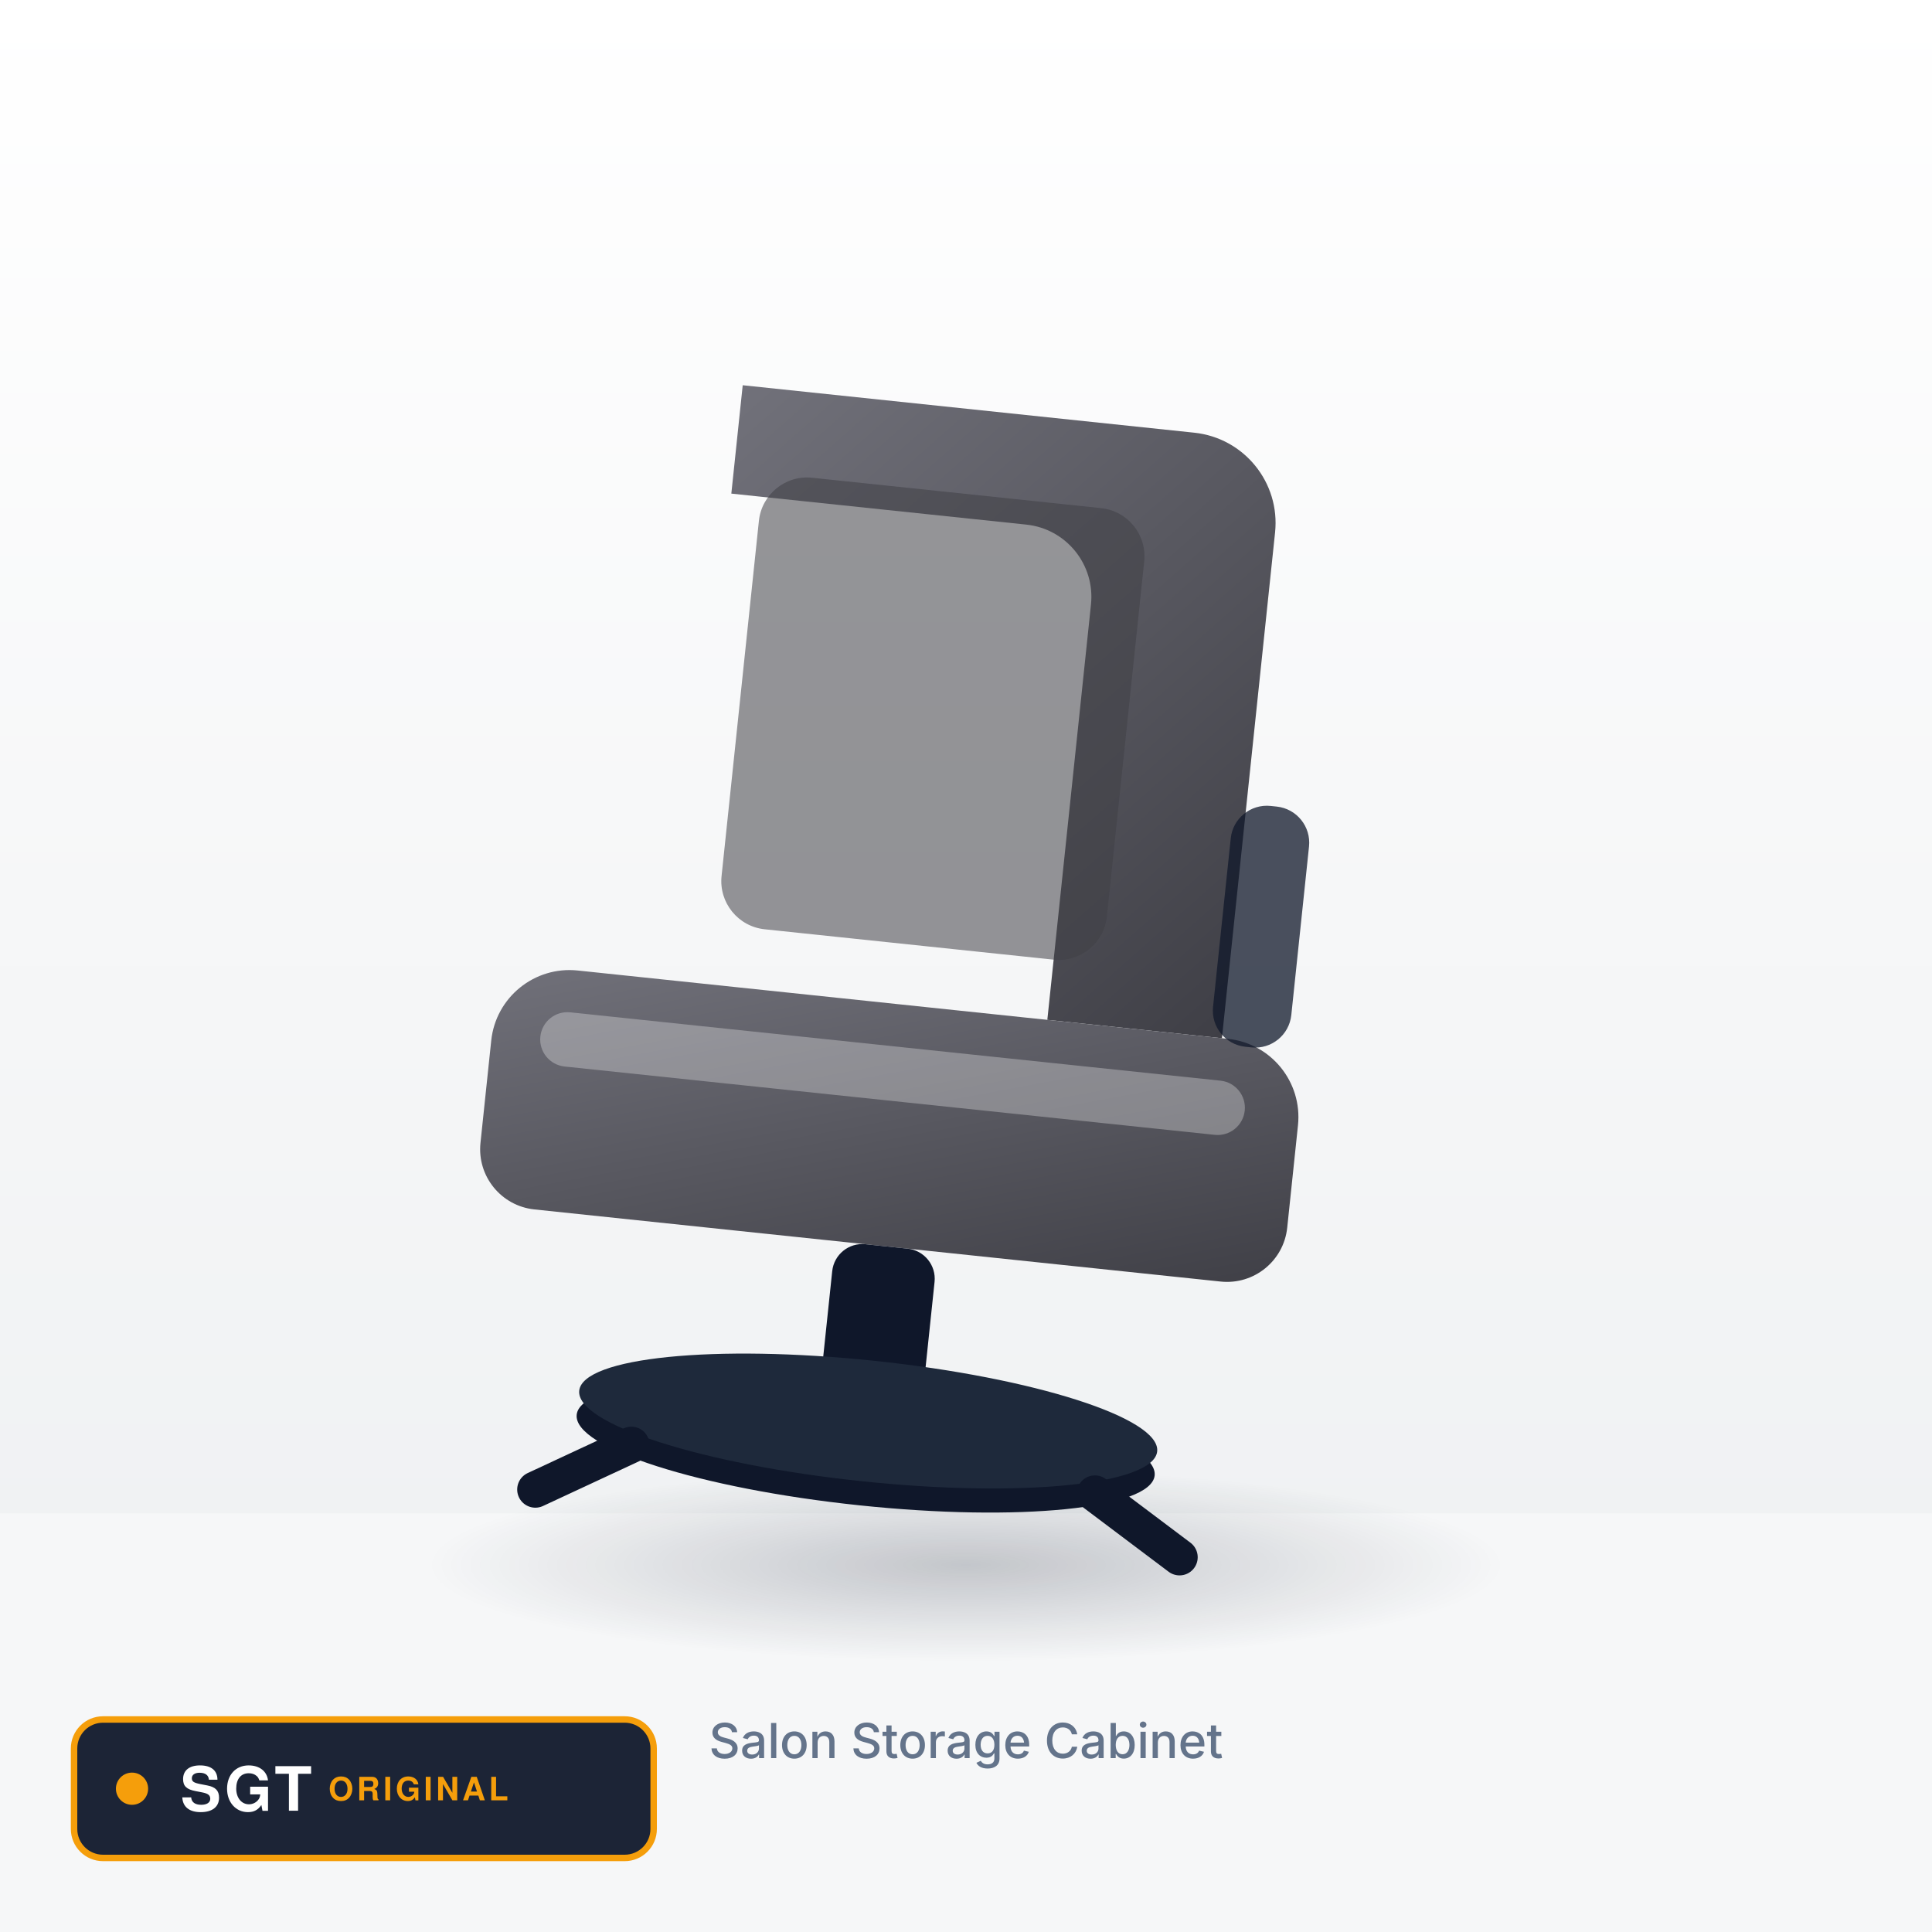
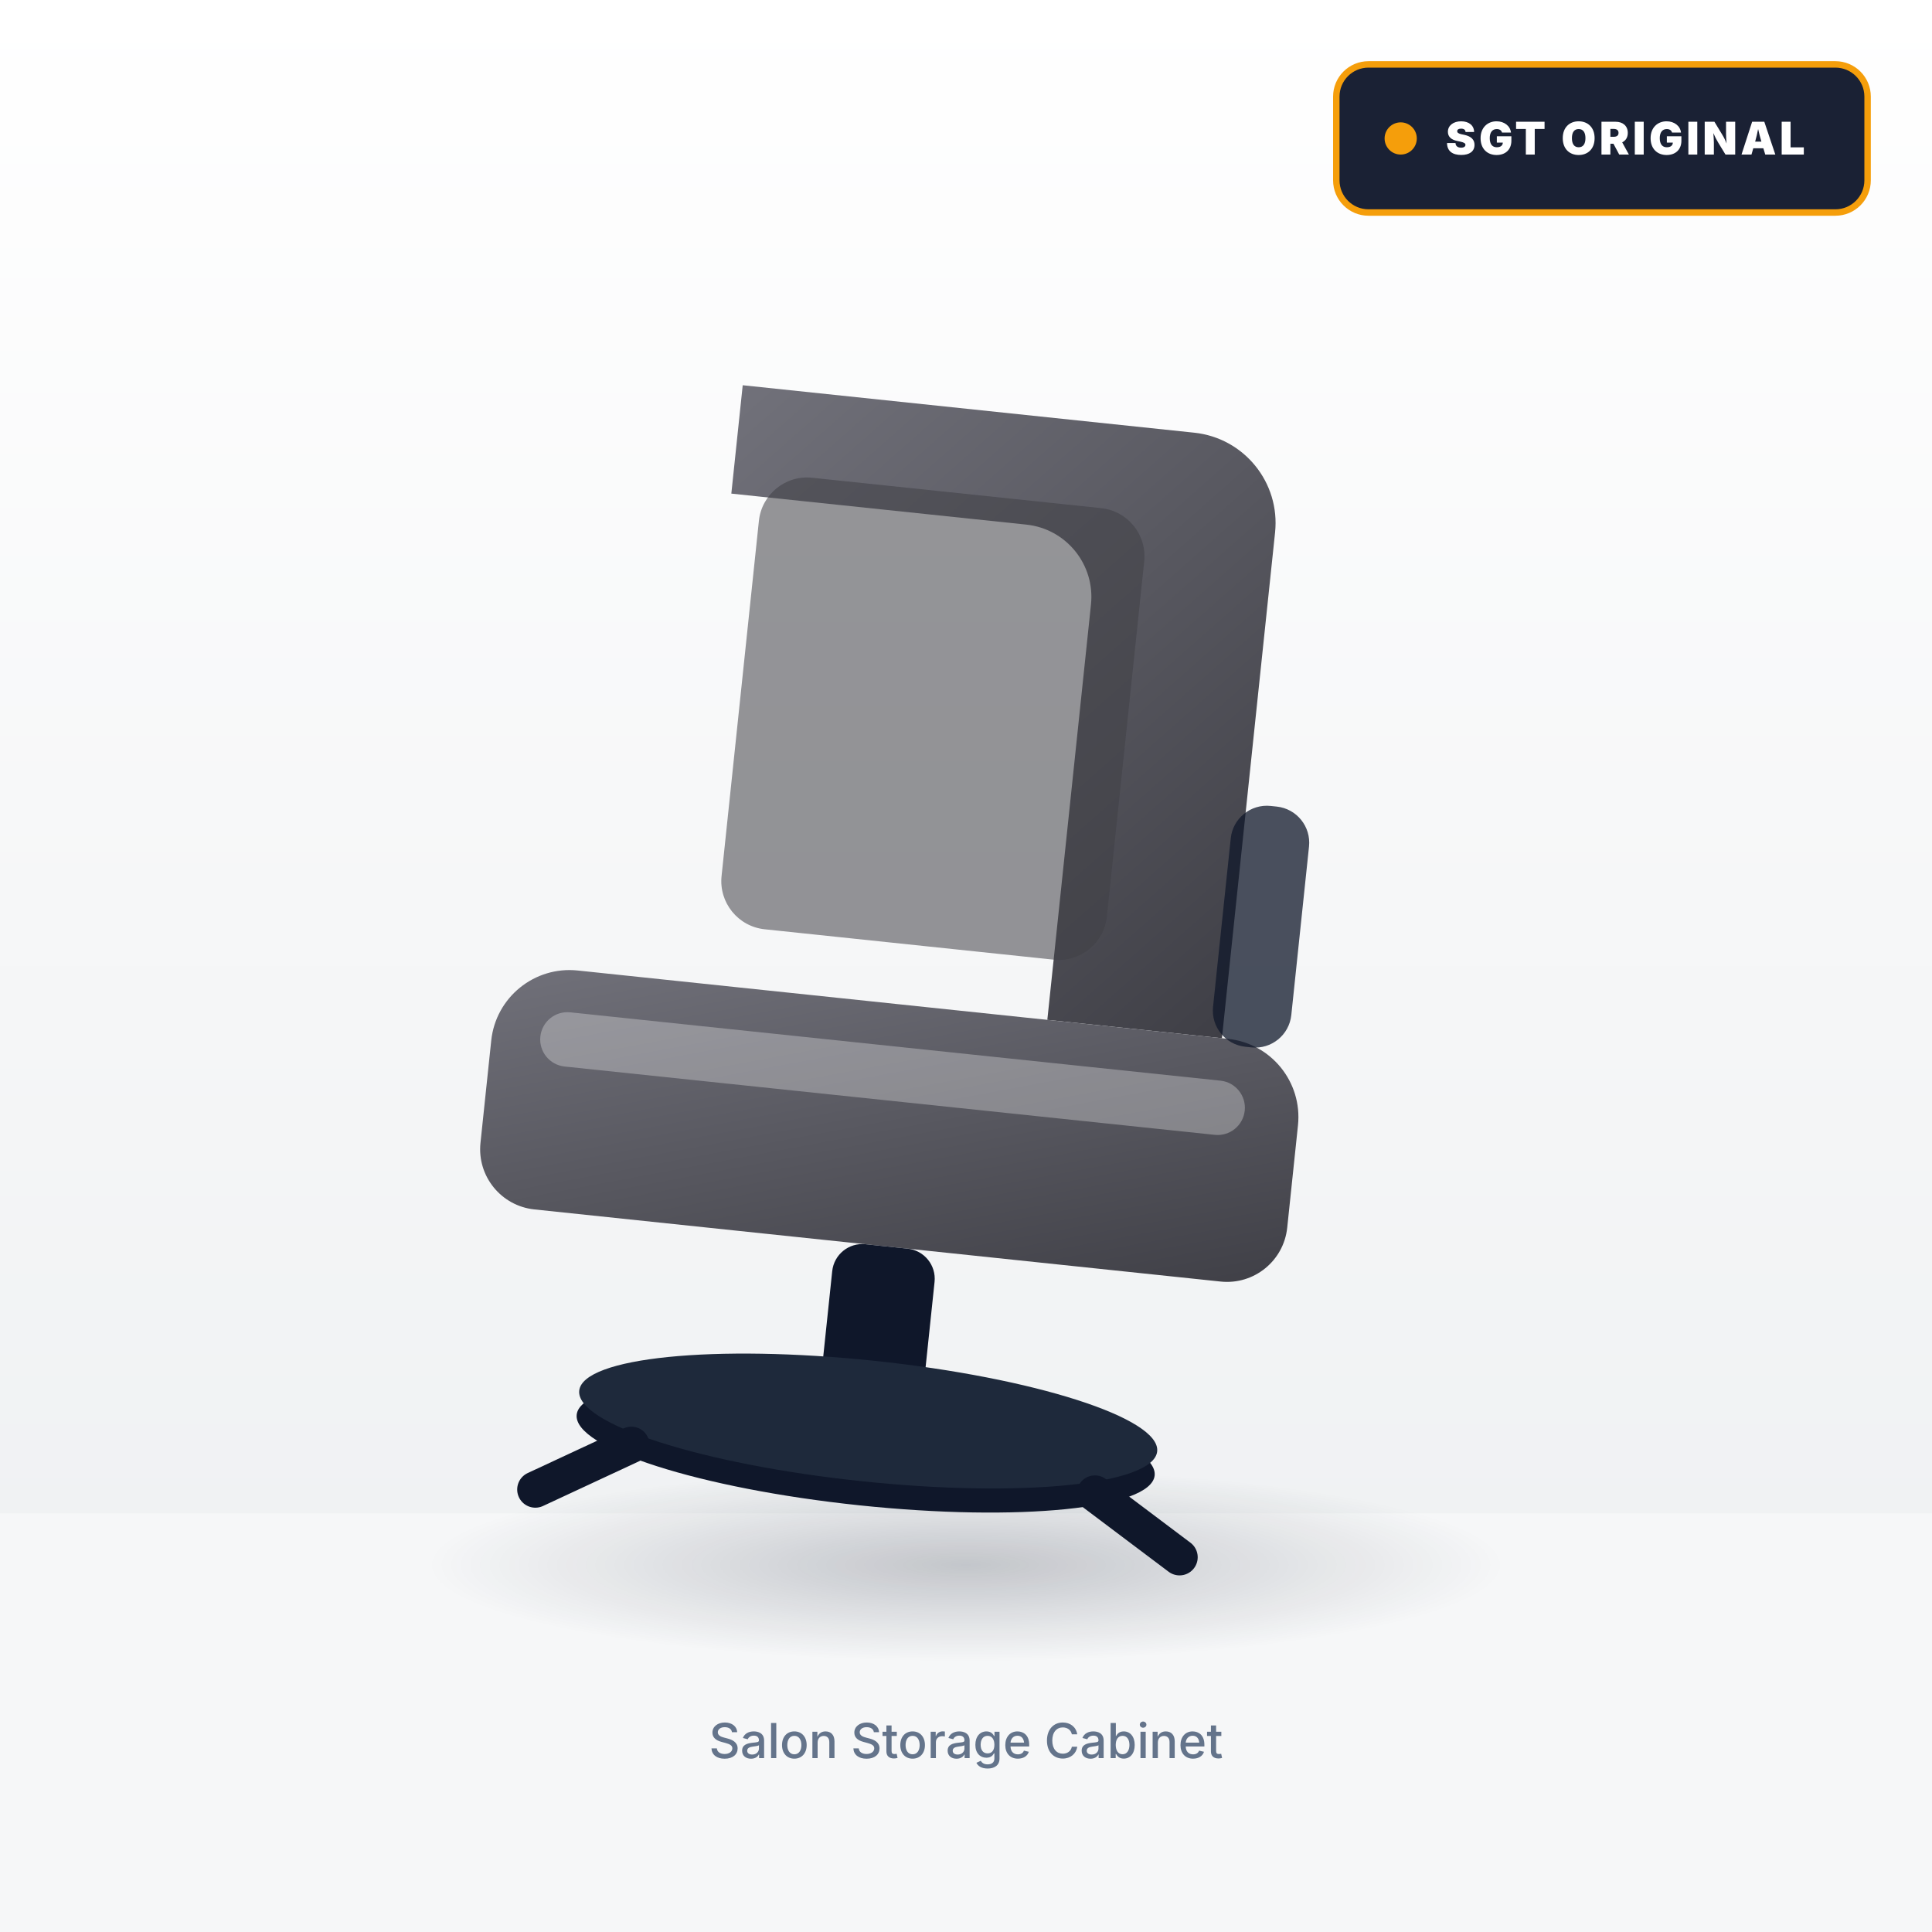
<svg xmlns="http://www.w3.org/2000/svg" viewBox="0 0 600 600" width="600" height="600" role="img" aria-label="Salon Storage Cabinet — Salon Furniture">
  <defs>
    <linearGradient id="bg" x1="0" y1="0" x2="0" y2="1">
      <stop offset="0%" stop-color="#ffffff" />
      <stop offset="100%" stop-color="#eceef0" />
    </linearGradient>
    <linearGradient id="body" x1="0" y1="0" x2="1" y2="1">
      <stop offset="0%" stop-color="#71717a" />
      <stop offset="100%" stop-color="#3f3f46" />
    </linearGradient>
    <linearGradient id="stroke" x1="0" y1="0" x2="1" y2="1">
      <stop offset="0%" stop-color="#71717a" />
      <stop offset="100%" stop-color="#3f3f46" />
    </linearGradient>
    <radialGradient id="shadow" cx="50%" cy="50%">
      <stop offset="0%" stop-color="#0f172a" stop-opacity="0.22" />
      <stop offset="100%" stop-color="#0f172a" stop-opacity="0" />
    </radialGradient>
  </defs>
  <rect width="600" height="600" fill="url(#bg)" />
  <rect y="470" width="600" height="130" fill="#f6f7f8" />
  <ellipse cx="300" cy="486" rx="168" ry="30" fill="url(#shadow)" />
  <g transform="translate(310 300) rotate(6) scale(0.94) translate(-300 -300)">
    <path d="M196 118h150a30 30 0 0 1 30 30v168h-58V178a24 24 0 0 0-24-24h-98z" fill="url(#body)" />
    <rect x="206" y="146" width="128" height="150" rx="16" fill="#3f3f46" opacity="0.55" />
    <path d="M162 316h216a26 26 0 0 1 26 26v34a20 20 0 0 1-20 20H156a20 20 0 0 1-20-20v-34a26 26 0 0 1 26-26z" fill="url(#body)" />
    <rect x="152" y="330" width="234" height="18" rx="9" fill="#ffffff" opacity="0.3" />
    <rect x="372" y="238" width="26" height="80" rx="12" fill="#0f172a" opacity="0.75" />
    <rect x="256" y="396" width="34" height="52" rx="10" fill="#0f172a" />
    <ellipse cx="273" cy="462" rx="96" ry="20" fill="#0f172a" />
    <ellipse cx="273" cy="454" rx="96" ry="20" fill="#1e293b" />
    <path d="M196 470l-30 18M350 470l30 18" stroke="#0f172a" stroke-width="12" stroke-linecap="round" />
  </g>
  <text x="300" y="546" font-family="ui-sans-serif,system-ui,-apple-system,sans-serif" font-size="15" font-weight="500" fill="#64748b" text-anchor="middle">Salon Storage Cabinet</text>
-   <g id="sgt-brand-tag">
-     <rect x="23" y="534" width="180" height="43" rx="9" fill="#0f172a" fill-opacity="0.94" stroke="#f59e0b" stroke-width="2" />
-     <circle cx="41" cy="555.5" r="5" fill="#f59e0b" />
-     <text x="56" y="562.34" fill="#ffffff" font-family="Helvetica Neue, Helvetica, Arial, sans-serif" font-weight="700" font-size="19" letter-spacing="1.14">SGT</text>
-     <text x="102" y="559.1" fill="#f59e0b" font-family="Helvetica Neue, Helvetica, Arial, sans-serif" font-weight="600" font-size="10" letter-spacing="1.00">ORIGINAL</text>
+   <g id="sgt-brand-tag" transform="translate(415, 20)">
+     <rect x="0" y="0" width="165" height="46" rx="10" fill="#0f172a" fill-opacity="0.95" stroke="#f59e0b" stroke-width="2" />
+     <circle cx="20" cy="23" r="5" fill="#f59e0b" />
+     <text x="34" y="28" font-family="system-ui, -apple-system, sans-serif" font-weight="900" font-size="14" fill="#ffffff" letter-spacing="1">SGT ORIGINAL</text>
  </g>
</svg>
